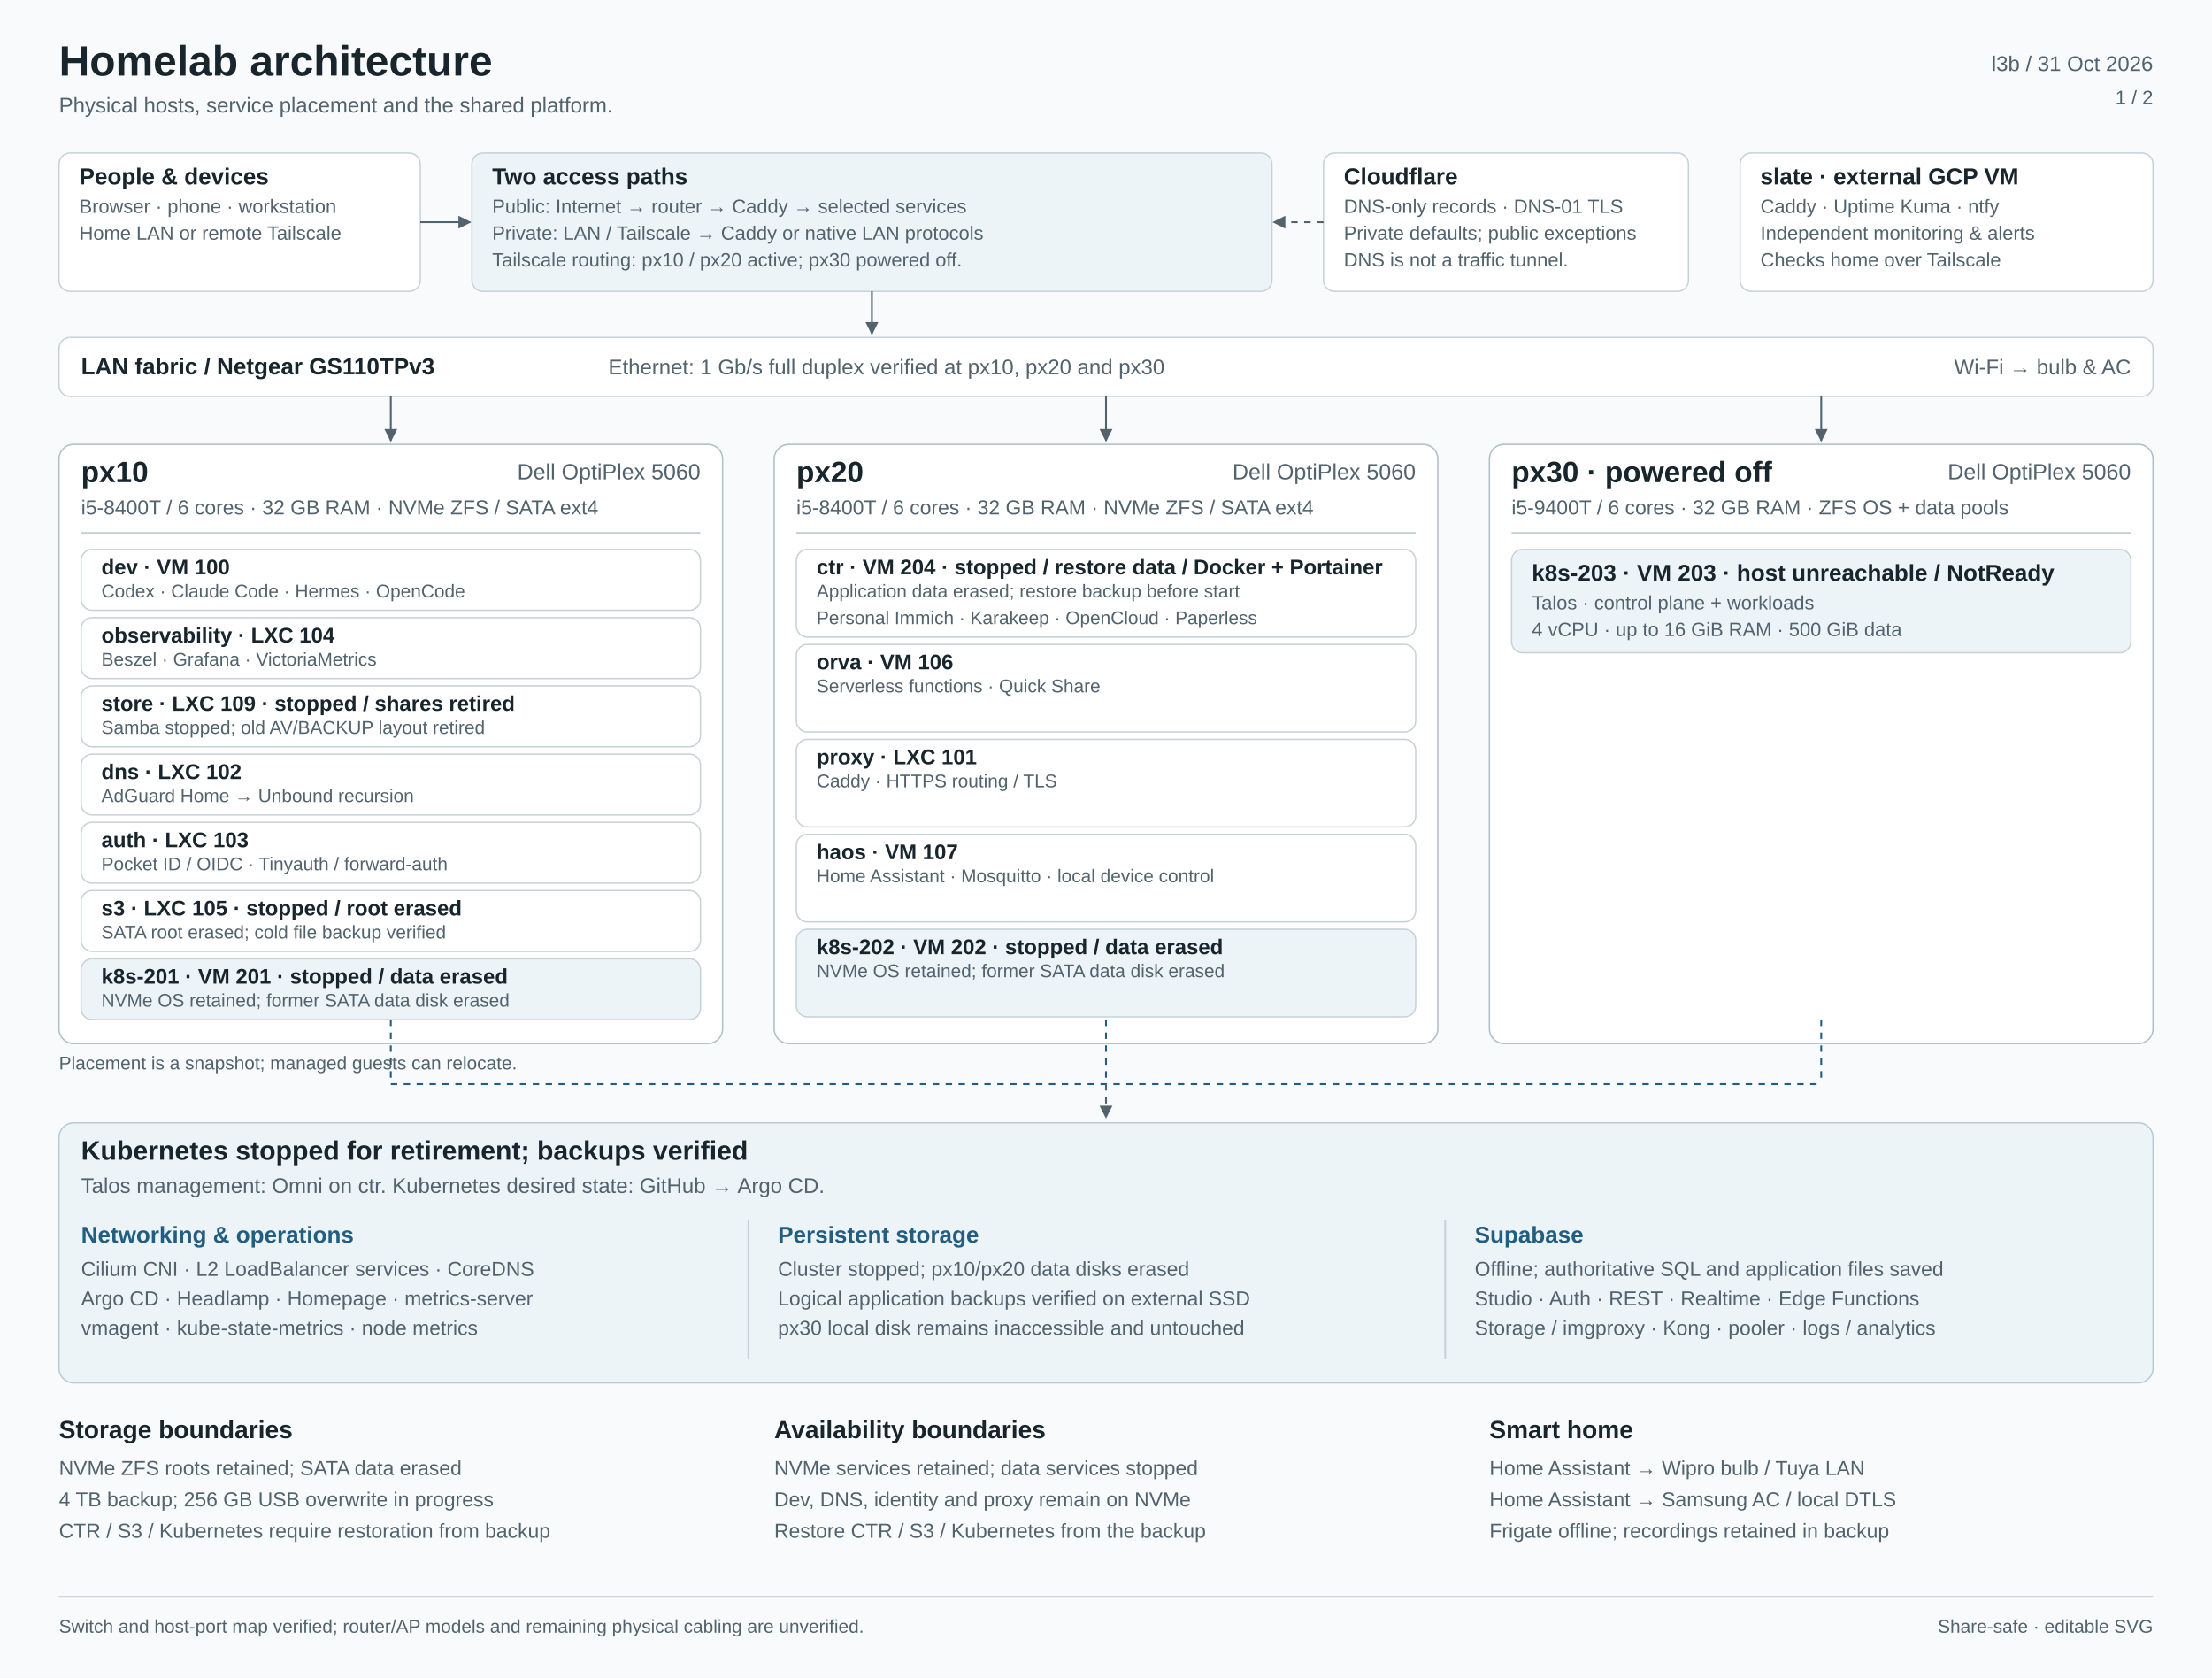
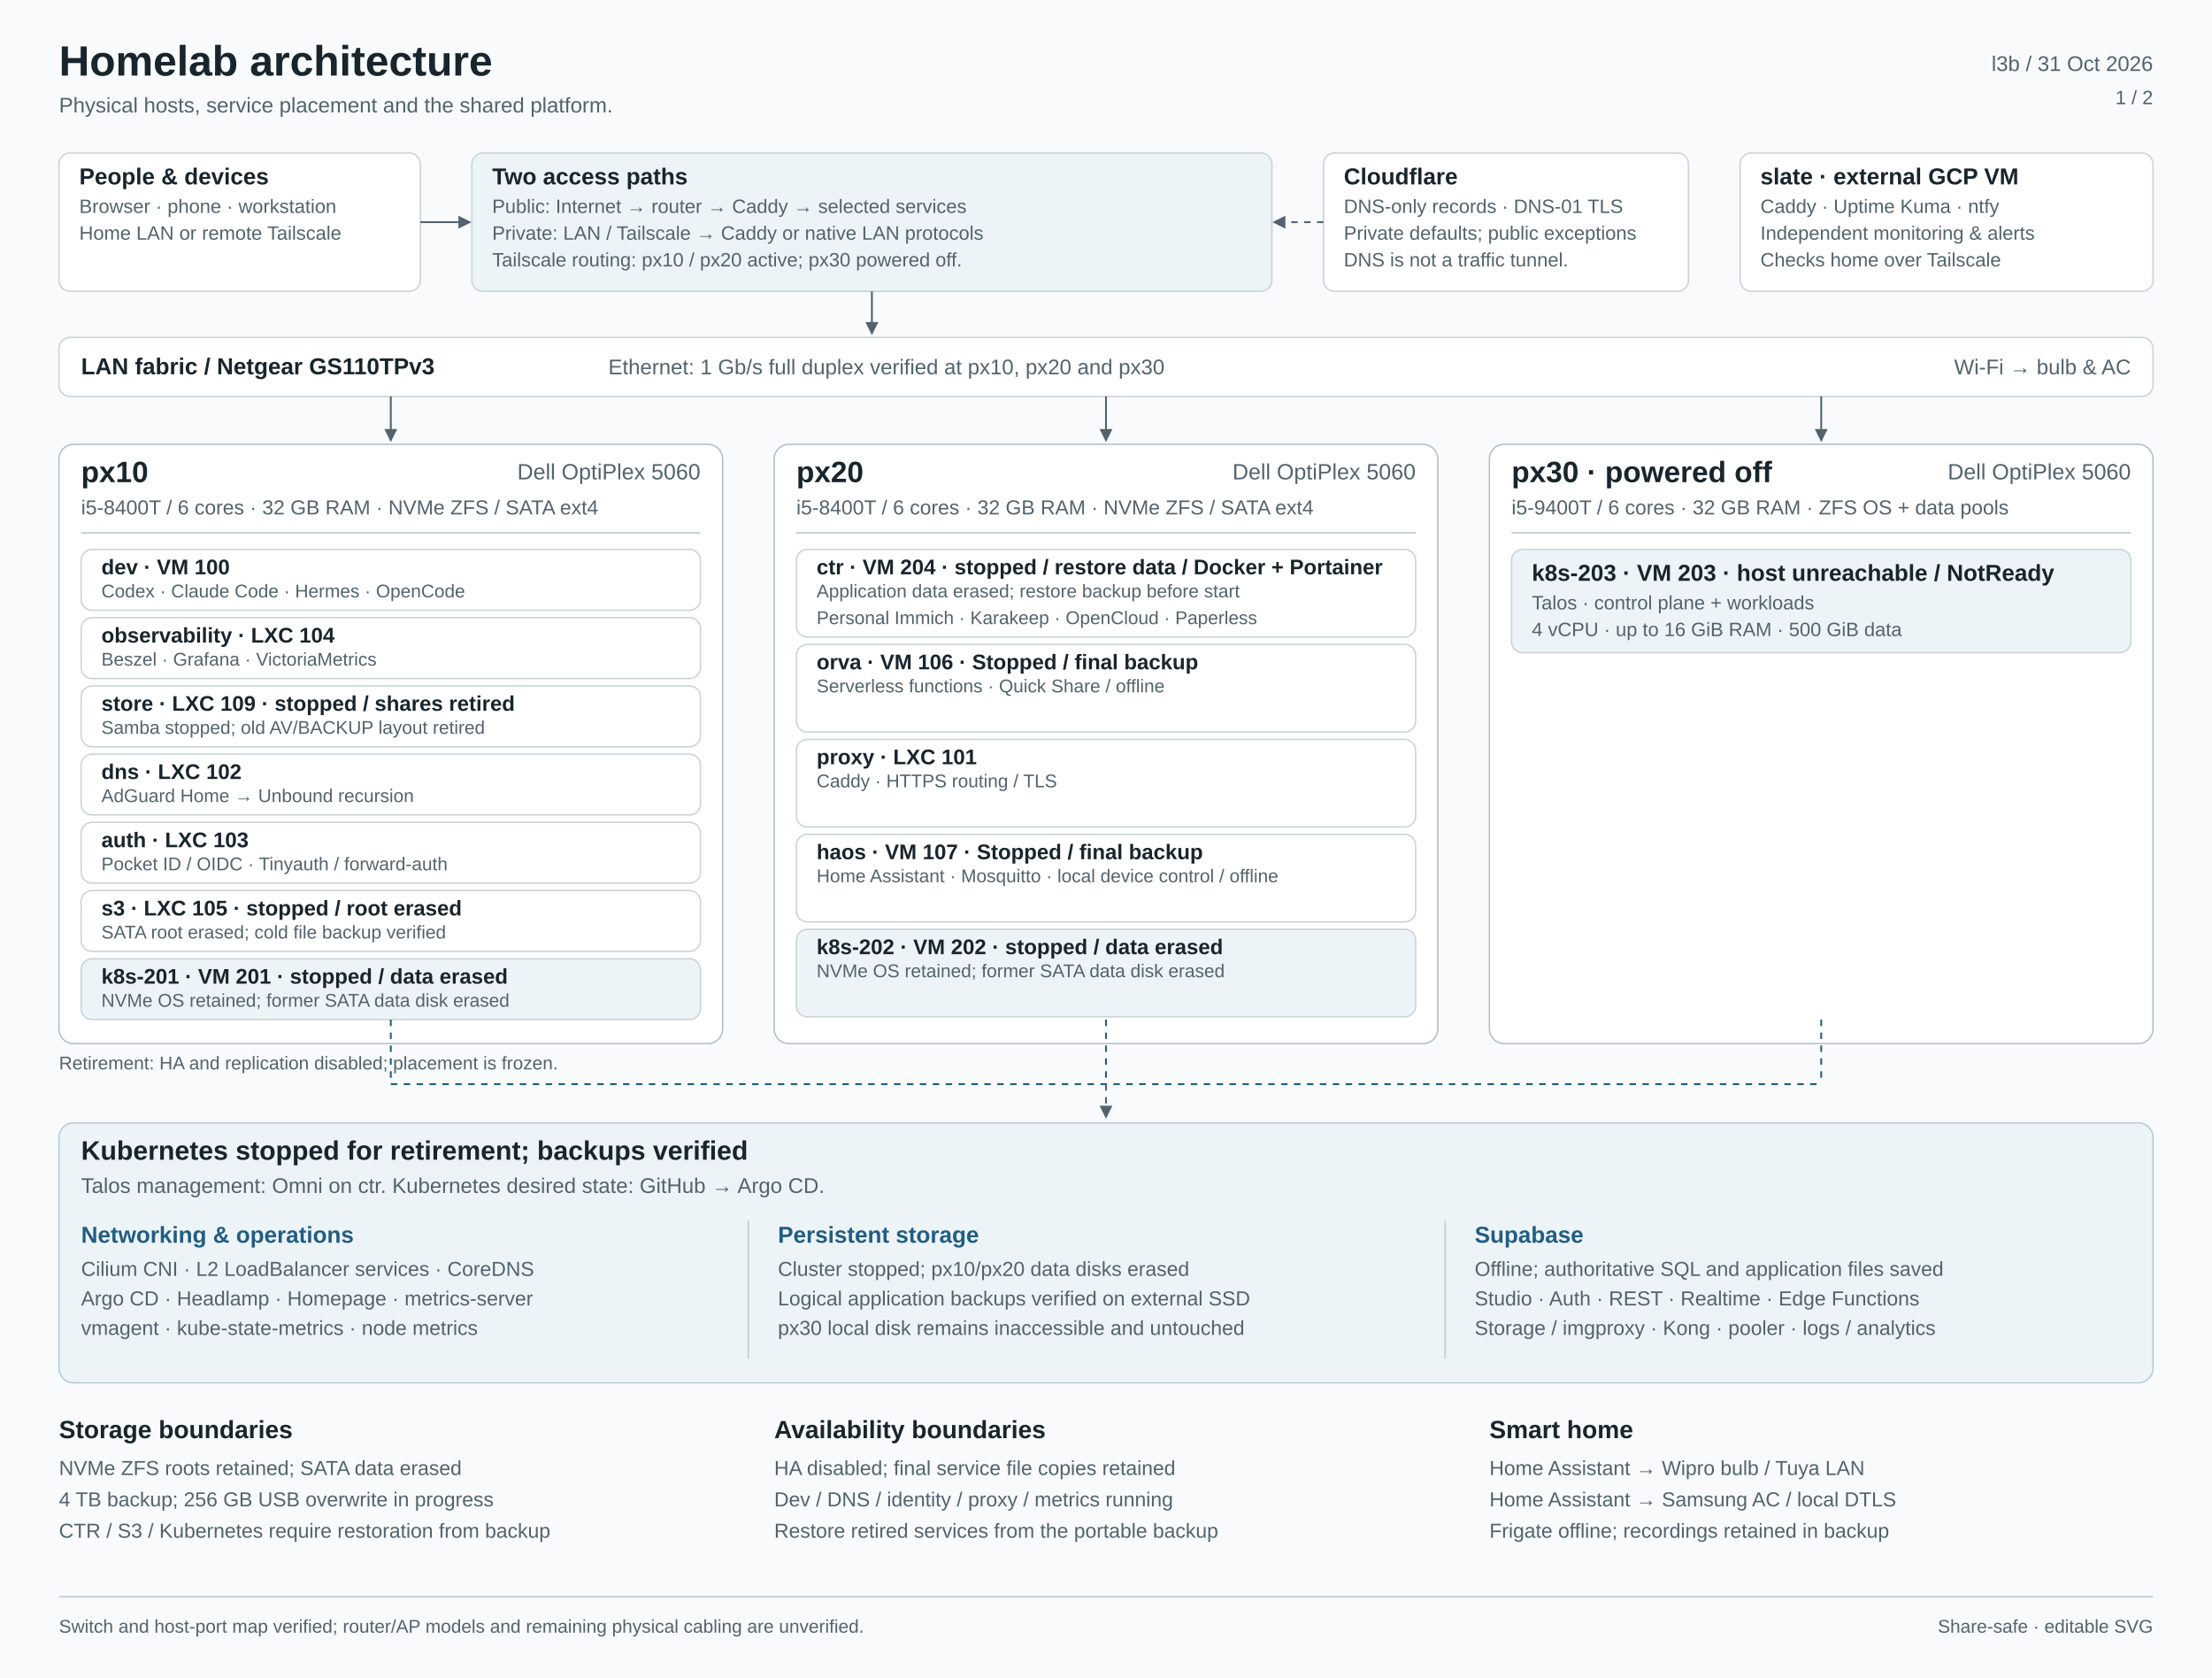
<svg xmlns="http://www.w3.org/2000/svg" width="2400" height="1820" viewBox="0 0 2400 1820" role="img" aria-labelledby="title desc">
  <defs>
    <marker id="arrow" viewBox="0 0 10 10" refX="9" refY="5" markerWidth="7" markerHeight="7" orient="auto-start-reverse">
      <path d="M 0 0 L 10 5 L 0 10 z" fill="#52636d" />
    </marker>
    <marker id="tealArrow" viewBox="0 0 10 10" refX="9" refY="5" markerWidth="7" markerHeight="7" orient="auto-start-reverse">
      <path d="M 0 0 L 10 5 L 0 10 z" fill="#25675d" />
    </marker>
  </defs>
  <rect width="2400" height="1820" fill="#f8fafb" />
  <g font-family="Arial, Liberation Sans, sans-serif">
    <text x="64" y="82" font-size="46" fill="#18252c" font-weight="600">Homelab architecture</text>
    <text x="64" y="122" font-size="23" fill="#52636d" font-weight="400">Physical hosts, service placement and the shared platform.</text>
    <text x="2336" y="77" font-size="23" fill="#52636d" font-weight="400" text-anchor="end">l3b / 31 Oct 2026</text>
    <text x="2336" y="113" font-size="21" fill="#52636d" font-weight="400" text-anchor="end">1 / 2</text>
    <g data-node="true">
      <rect x="64" y="166" width="392" height="150" rx="12" fill="#ffffff" stroke="#c7d2d7" stroke-width="1.5" />
      <text x="86" y="200" font-size="25" fill="#18252c" font-weight="600">People &amp; devices</text>
      <text x="86" y="231" font-size="21" fill="#52636d" font-weight="400">Browser · phone · workstation</text>
      <text x="86" y="260" font-size="21" fill="#52636d" font-weight="400">Home LAN or remote Tailscale</text>
    </g>
    <g data-node="true">
      <rect x="512" y="166" width="868" height="150" rx="12" fill="#edf4f8" stroke="#c7d2d7" stroke-width="1.5" />
      <text x="534" y="200" font-size="25" fill="#18252c" font-weight="600">Two access paths</text>
      <text x="534" y="231" font-size="21" fill="#52636d" font-weight="400">Public: Internet → router → Caddy → selected services</text>
      <text x="534" y="260" font-size="21" fill="#52636d" font-weight="400">Private: LAN / Tailscale → Caddy or native LAN protocols</text>
      <text x="534" y="289" font-size="21" fill="#52636d" font-weight="400">Tailscale routing: px10 / px20 active; px30 powered off.</text>
    </g>
    <g data-node="true">
      <rect x="1436" y="166" width="396" height="150" rx="12" fill="#ffffff" stroke="#c7d2d7" stroke-width="1.5" />
      <text x="1458" y="200" font-size="25" fill="#18252c" font-weight="600">Cloudflare</text>
      <text x="1458" y="231" font-size="21" fill="#52636d" font-weight="400">DNS-only records · DNS-01 TLS</text>
      <text x="1458" y="260" font-size="21" fill="#52636d" font-weight="400">Private defaults; public exceptions</text>
      <text x="1458" y="289" font-size="21" fill="#52636d" font-weight="400">DNS is not a traffic tunnel.</text>
    </g>
    <g data-node="true">
      <rect x="1888" y="166" width="448" height="150" rx="12" fill="#ffffff" stroke="#c7d2d7" stroke-width="1.5" />
      <text x="1910" y="200" font-size="25" fill="#18252c" font-weight="600">slate · external GCP VM</text>
      <text x="1910" y="231" font-size="21" fill="#52636d" font-weight="400">Caddy · Uptime Kuma · ntfy</text>
      <text x="1910" y="260" font-size="21" fill="#52636d" font-weight="400">Independent monitoring &amp; alerts</text>
      <text x="1910" y="289" font-size="21" fill="#52636d" font-weight="400">Checks home over Tailscale</text>
    </g>
    <path d="M456 241H510" fill="none" stroke="#52636d" stroke-width="2" stroke-linejoin="round" marker-end="url(#arrow)" />
    <path d="M1436 241H1382" fill="none" stroke="#52636d" stroke-width="2" stroke-linejoin="round" stroke-dasharray="7 7" marker-end="url(#arrow)" />
    <path d="M946 316V362" fill="none" stroke="#52636d" stroke-width="2" stroke-linejoin="round" marker-end="url(#arrow)" />
    <rect x="64" y="366" width="2272" height="64" rx="12" fill="#ffffff" stroke="#c7d2d7" stroke-width="1.5" />
    <text x="88" y="406" font-size="25" fill="#18252c" font-weight="600">LAN fabric / Netgear GS110TPv3</text>
    <text x="660" y="406" font-size="23" fill="#52636d" font-weight="400">Ethernet: 1 Gb/s full duplex verified at px10, px20 and px30</text>
    <text x="2312" y="406" font-size="23" fill="#52636d" font-weight="400" text-anchor="end">Wi-Fi → bulb &amp; AC</text>
    <path d="M424 430V478" fill="none" stroke="#52636d" stroke-width="2" stroke-linejoin="round" marker-end="url(#arrow)" />
    <path d="M1200 430V478" fill="none" stroke="#52636d" stroke-width="2" stroke-linejoin="round" marker-end="url(#arrow)" />
    <path d="M1976 430V478" fill="none" stroke="#52636d" stroke-width="2" stroke-linejoin="round" marker-end="url(#arrow)" />
    <rect x="64" y="482" width="720" height="650" rx="16" fill="#ffffff" stroke="#aebfc7" stroke-width="1.5" />
    <text x="88" y="523" font-size="32" fill="#18252c" font-weight="600">px10</text>
    <text x="760" y="520" font-size="24" fill="#52636d" font-weight="400" text-anchor="end">Dell OptiPlex 5060</text>
    <text x="88" y="558" font-size="22" fill="#52636d" font-weight="400">i5-8400T / 6 cores · 32 GB RAM · NVMe ZFS / SATA ext4</text>
    <path d="M88 578H760" fill="none" stroke="#c7d2d7" stroke-width="2" stroke-linejoin="round" />
    <rect x="840" y="482" width="720" height="650" rx="16" fill="#ffffff" stroke="#aebfc7" stroke-width="1.5" />
    <text x="864" y="523" font-size="32" fill="#18252c" font-weight="600">px20</text>
    <text x="1536" y="520" font-size="24" fill="#52636d" font-weight="400" text-anchor="end">Dell OptiPlex 5060</text>
    <text x="864" y="558" font-size="22" fill="#52636d" font-weight="400">i5-8400T / 6 cores · 32 GB RAM · NVMe ZFS / SATA ext4</text>
    <path d="M864 578H1536" fill="none" stroke="#c7d2d7" stroke-width="2" stroke-linejoin="round" />
    <rect x="1616" y="482" width="720" height="650" rx="16" fill="#ffffff" stroke="#aebfc7" stroke-width="1.5" />
    <text x="1640" y="523" font-size="32" fill="#18252c" font-weight="600">px30 · powered off</text>
    <text x="2312" y="520" font-size="24" fill="#52636d" font-weight="400" text-anchor="end">Dell OptiPlex 5060</text>
    <text x="1640" y="558" font-size="22" fill="#52636d" font-weight="400">i5-9400T / 6 cores · 32 GB RAM · ZFS OS + data pools</text>
    <path d="M1640 578H2312" fill="none" stroke="#c7d2d7" stroke-width="2" stroke-linejoin="round" />
    <g data-node="true">
      <rect x="88" y="596" width="672" height="66" rx="12" fill="#ffffff" stroke="#c7d2d7" stroke-width="1.5" />
      <text x="110" y="623" font-size="23" fill="#18252c" font-weight="600">dev · VM 100</text>
      <text x="110" y="648" font-size="20" fill="#52636d" font-weight="400">Codex · Claude Code · Hermes · OpenCode</text>
    </g>
    <g data-node="true">
      <rect x="88" y="670" width="672" height="66" rx="12" fill="#ffffff" stroke="#c7d2d7" stroke-width="1.5" />
      <text x="110" y="697" font-size="23" fill="#18252c" font-weight="600">observability · LXC 104</text>
      <text x="110" y="722" font-size="20" fill="#52636d" font-weight="400">Beszel · Grafana · VictoriaMetrics</text>
    </g>
    <g data-node="true">
      <rect x="88" y="744" width="672" height="66" rx="12" fill="#ffffff" stroke="#c7d2d7" stroke-width="1.5" />
      <text x="110" y="771" font-size="23" fill="#18252c" font-weight="600">store · LXC 109 · stopped / shares retired</text>
      <text x="110" y="796" font-size="20" fill="#52636d" font-weight="400">Samba stopped; old AV/BACKUP layout retired</text>
    </g>
    <g data-node="true">
      <rect x="864" y="596" width="672" height="95" rx="12" fill="#ffffff" stroke="#c7d2d7" stroke-width="1.5" />
      <text x="886" y="623" font-size="23" fill="#18252c" font-weight="600">ctr · VM 204 · stopped / restore data / Docker + Portainer</text>
      <text x="886" y="648" font-size="20" fill="#52636d" font-weight="400">Application data erased; restore backup before start</text>
      <text x="886" y="677" font-size="20" fill="#52636d" font-weight="400">Personal   Immich · Karakeep · OpenCloud · Paperless</text>
    </g>
    <g data-node="true">
      <rect x="864" y="699" width="672" height="95" rx="12" fill="#ffffff" stroke="#c7d2d7" stroke-width="1.5" />
-       <text x="886" y="726" font-size="23" fill="#18252c" font-weight="600">orva · VM 106</text>
-       <text x="886" y="751" font-size="20" fill="#52636d" font-weight="400">Serverless functions · Quick Share</text>
+       <text x="886" y="726" font-size="23" fill="#18252c" font-weight="600">orva · VM 106 · Stopped / final backup</text>
+       <text x="886" y="751" font-size="20" fill="#52636d" font-weight="400">Serverless functions · Quick Share / offline</text>
    </g>
    <g data-node="true">
      <rect x="864" y="802" width="672" height="95" rx="12" fill="#ffffff" stroke="#c7d2d7" stroke-width="1.5" />
      <text x="886" y="829" font-size="23" fill="#18252c" font-weight="600">proxy · LXC 101</text>
      <text x="886" y="854" font-size="20" fill="#52636d" font-weight="400">Caddy · HTTPS routing / TLS</text>
    </g>
    <g data-node="true">
      <rect x="88" y="818" width="672" height="66" rx="12" fill="#ffffff" stroke="#c7d2d7" stroke-width="1.5" />
      <text x="110" y="845" font-size="23" fill="#18252c" font-weight="600">dns · LXC 102</text>
      <text x="110" y="870" font-size="20" fill="#52636d" font-weight="400">AdGuard Home → Unbound recursion</text>
    </g>
    <g data-node="true">
      <rect x="88" y="892" width="672" height="66" rx="12" fill="#ffffff" stroke="#c7d2d7" stroke-width="1.5" />
      <text x="110" y="919" font-size="23" fill="#18252c" font-weight="600">auth · LXC 103</text>
      <text x="110" y="944" font-size="20" fill="#52636d" font-weight="400">Pocket ID / OIDC · Tinyauth / forward-auth</text>
    </g>
    <g data-node="true">
      <rect x="88" y="966" width="672" height="66" rx="12" fill="#ffffff" stroke="#c7d2d7" stroke-width="1.5" />
      <text x="110" y="993" font-size="23" fill="#18252c" font-weight="600">s3 · LXC 105 · stopped / root erased</text>
      <text x="110" y="1018" font-size="20" fill="#52636d" font-weight="400">SATA root erased; cold file backup verified</text>
    </g>
    <g data-node="true">
      <rect x="864" y="905" width="672" height="95" rx="12" fill="#ffffff" stroke="#c7d2d7" stroke-width="1.5" />
-       <text x="886" y="932" font-size="23" fill="#18252c" font-weight="600">haos · VM 107</text>
-       <text x="886" y="957" font-size="20" fill="#52636d" font-weight="400">Home Assistant · Mosquitto · local device control</text>
+       <text x="886" y="932" font-size="23" fill="#18252c" font-weight="600">haos · VM 107 · Stopped / final backup</text>
+       <text x="886" y="957" font-size="20" fill="#52636d" font-weight="400">Home Assistant · Mosquitto · local device control / offline</text>
    </g>
    <g data-node="true">
      <rect x="88" y="1040" width="672" height="66" rx="12" fill="#edf4f8" stroke="#c7d2d7" stroke-width="1.5" />
      <text x="110" y="1067" font-size="23" fill="#18252c" font-weight="600">k8s-201 · VM 201 · stopped / data erased</text>
      <text x="110" y="1092" font-size="20" fill="#52636d" font-weight="400">NVMe OS retained; former SATA data disk erased</text>
    </g>
    <g data-node="true">
      <rect x="864" y="1008" width="672" height="95" rx="12" fill="#edf4f8" stroke="#c7d2d7" stroke-width="1.5" />
      <text x="886" y="1035" font-size="23" fill="#18252c" font-weight="600">k8s-202 · VM 202 · stopped / data erased</text>
      <text x="886" y="1060" font-size="20" fill="#52636d" font-weight="400">NVMe OS retained; former SATA data disk erased</text>
    </g>
    <g data-node="true">
      <rect x="1640" y="596" width="672" height="112" rx="12" fill="#edf4f8" stroke="#c7d2d7" stroke-width="1.5" />
      <text x="1662" y="630" font-size="25" fill="#18252c" font-weight="600">k8s-203 · VM 203 · host unreachable / NotReady</text>
      <text x="1662" y="661" font-size="21" fill="#52636d" font-weight="400">Talos · control plane + workloads</text>
      <text x="1662" y="690" font-size="21" fill="#52636d" font-weight="400">4 vCPU · up to 16 GiB RAM · 500 GiB data</text>
    </g>
    <path d="M424 1106V1176" fill="none" stroke="#225d82" stroke-width="2" stroke-linejoin="round" stroke-dasharray="7 7" />
    <path d="M1200 1106V1176" fill="none" stroke="#225d82" stroke-width="2" stroke-linejoin="round" stroke-dasharray="7 7" />
    <path d="M1976 1106V1176" fill="none" stroke="#225d82" stroke-width="2" stroke-linejoin="round" stroke-dasharray="7 7" />
    <path d="M424 1176H1976" fill="none" stroke="#225d82" stroke-width="2" stroke-linejoin="round" stroke-dasharray="7 7" />
    <path d="M1200 1176V1212" fill="none" stroke="#52636d" stroke-width="2" stroke-linejoin="round" stroke-dasharray="7 7" marker-end="url(#arrow)" />
-     <text x="64" y="1160" font-size="20" fill="#52636d" font-weight="400">Placement is a snapshot; managed guests can relocate.</text>
+     <text x="64" y="1160" font-size="20" fill="#52636d" font-weight="400">Retirement: HA and replication disabled; placement is frozen.</text>
    <rect x="64" y="1218" width="2272" height="282" rx="16" fill="#edf4f8" stroke="#b5cbd8" stroke-width="1.5" />
    <text x="88" y="1258" font-size="29" fill="#18252c" font-weight="600">Kubernetes stopped for retirement; backups verified</text>
    <text x="88" y="1294" font-size="23" fill="#52636d" font-weight="400">Talos management: Omni on ctr. Kubernetes desired state: GitHub → Argo CD.</text>
    <path d="M812 1324V1474" fill="none" stroke="#c7d2d7" stroke-width="2" stroke-linejoin="round" />
    <path d="M1568 1324V1474" fill="none" stroke="#c7d2d7" stroke-width="2" stroke-linejoin="round" />
    <text x="88" y="1348" font-size="25" fill="#225d82" font-weight="600">Networking &amp; operations</text>
    <text x="88" y="1384" font-size="22" fill="#52636d" font-weight="400">Cilium CNI · L2 LoadBalancer services · CoreDNS</text>
    <text x="88" y="1416" font-size="22" fill="#52636d" font-weight="400">Argo CD · Headlamp · Homepage · metrics-server</text>
    <text x="88" y="1448" font-size="22" fill="#52636d" font-weight="400">vmagent · kube-state-metrics · node metrics</text>
    <text x="844" y="1348" font-size="25" fill="#225d82" font-weight="600">Persistent storage</text>
    <text x="844" y="1384" font-size="22" fill="#52636d" font-weight="400">Cluster stopped; px10/px20 data disks erased</text>
    <text x="844" y="1416" font-size="22" fill="#52636d" font-weight="400">Logical application backups verified on external SSD</text>
    <text x="844" y="1448" font-size="22" fill="#52636d" font-weight="400">px30 local disk remains inaccessible and untouched</text>
    <text x="1600" y="1348" font-size="25" fill="#225d82" font-weight="600">Supabase</text>
    <text x="1600" y="1384" font-size="22" fill="#52636d" font-weight="400">Offline; authoritative SQL and application files saved</text>
    <text x="1600" y="1416" font-size="22" fill="#52636d" font-weight="400">Studio · Auth · REST · Realtime · Edge Functions</text>
    <text x="1600" y="1448" font-size="22" fill="#52636d" font-weight="400">Storage / imgproxy · Kong · pooler · logs / analytics</text>
    <text x="64" y="1560" font-size="27" fill="#18252c" font-weight="600">Storage boundaries</text>
    <text x="840" y="1560" font-size="27" fill="#18252c" font-weight="600">Availability boundaries</text>
    <text x="1616" y="1560" font-size="27" fill="#18252c" font-weight="600">Smart home</text>
    <text x="64" y="1600" font-size="22" fill="#52636d" font-weight="400">NVMe ZFS roots retained; SATA data erased</text>
    <text x="64" y="1634" font-size="22" fill="#52636d" font-weight="400">4 TB backup; 256 GB USB overwrite in progress</text>
    <text x="64" y="1668" font-size="22" fill="#52636d" font-weight="400">CTR / S3 / Kubernetes require restoration from backup</text>
-     <text x="840" y="1600" font-size="22" fill="#52636d" font-weight="400">NVMe services retained; data services stopped</text>
-     <text x="840" y="1634" font-size="22" fill="#52636d" font-weight="400">Dev, DNS, identity and proxy remain on NVMe</text>
-     <text x="840" y="1668" font-size="22" fill="#52636d" font-weight="400">Restore CTR / S3 / Kubernetes from the backup</text>
+     <text x="840" y="1600" font-size="22" fill="#52636d" font-weight="400">HA disabled; final service file copies retained</text>
+     <text x="840" y="1634" font-size="22" fill="#52636d" font-weight="400">Dev / DNS / identity / proxy / metrics running</text>
+     <text x="840" y="1668" font-size="22" fill="#52636d" font-weight="400">Restore retired services from the portable backup</text>
    <text x="1616" y="1600" font-size="22" fill="#52636d" font-weight="400">Home Assistant → Wipro bulb / Tuya LAN</text>
    <text x="1616" y="1634" font-size="22" fill="#52636d" font-weight="400">Home Assistant → Samsung AC / local DTLS</text>
    <text x="1616" y="1668" font-size="22" fill="#52636d" font-weight="400">Frigate offline; recordings retained in backup</text>
    <path d="M64 1732H2336" fill="none" stroke="#c7d2d7" stroke-width="2" stroke-linejoin="round" />
    <text x="64" y="1771" font-size="20" fill="#52636d" font-weight="400">Switch and host-port map verified; router/AP models and remaining physical cabling are unverified.</text>
    <text x="2336" y="1771" font-size="20" fill="#52636d" font-weight="400" text-anchor="end">Share-safe · editable SVG</text>
  </g>
</svg>
